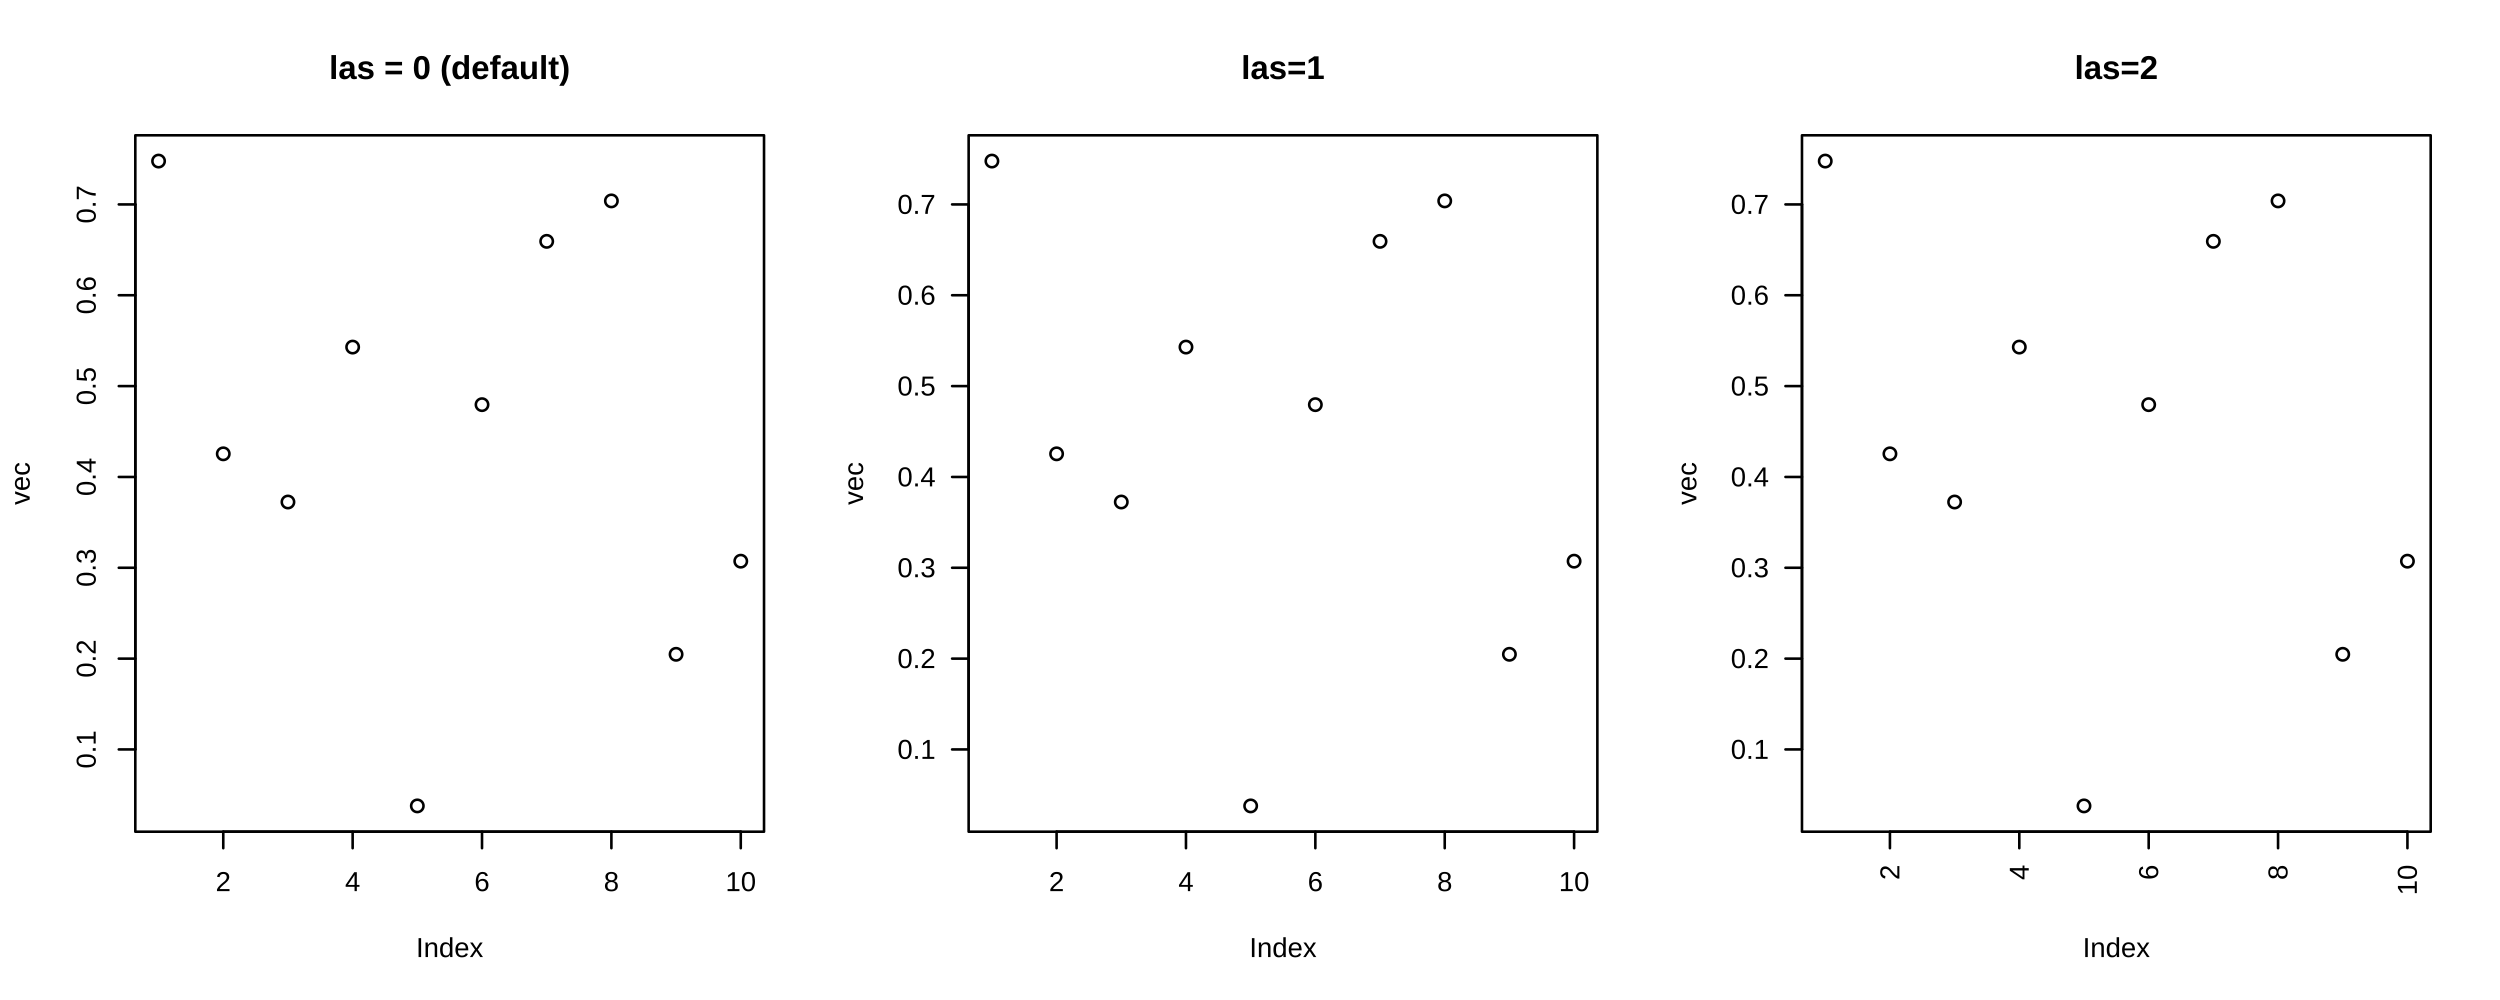
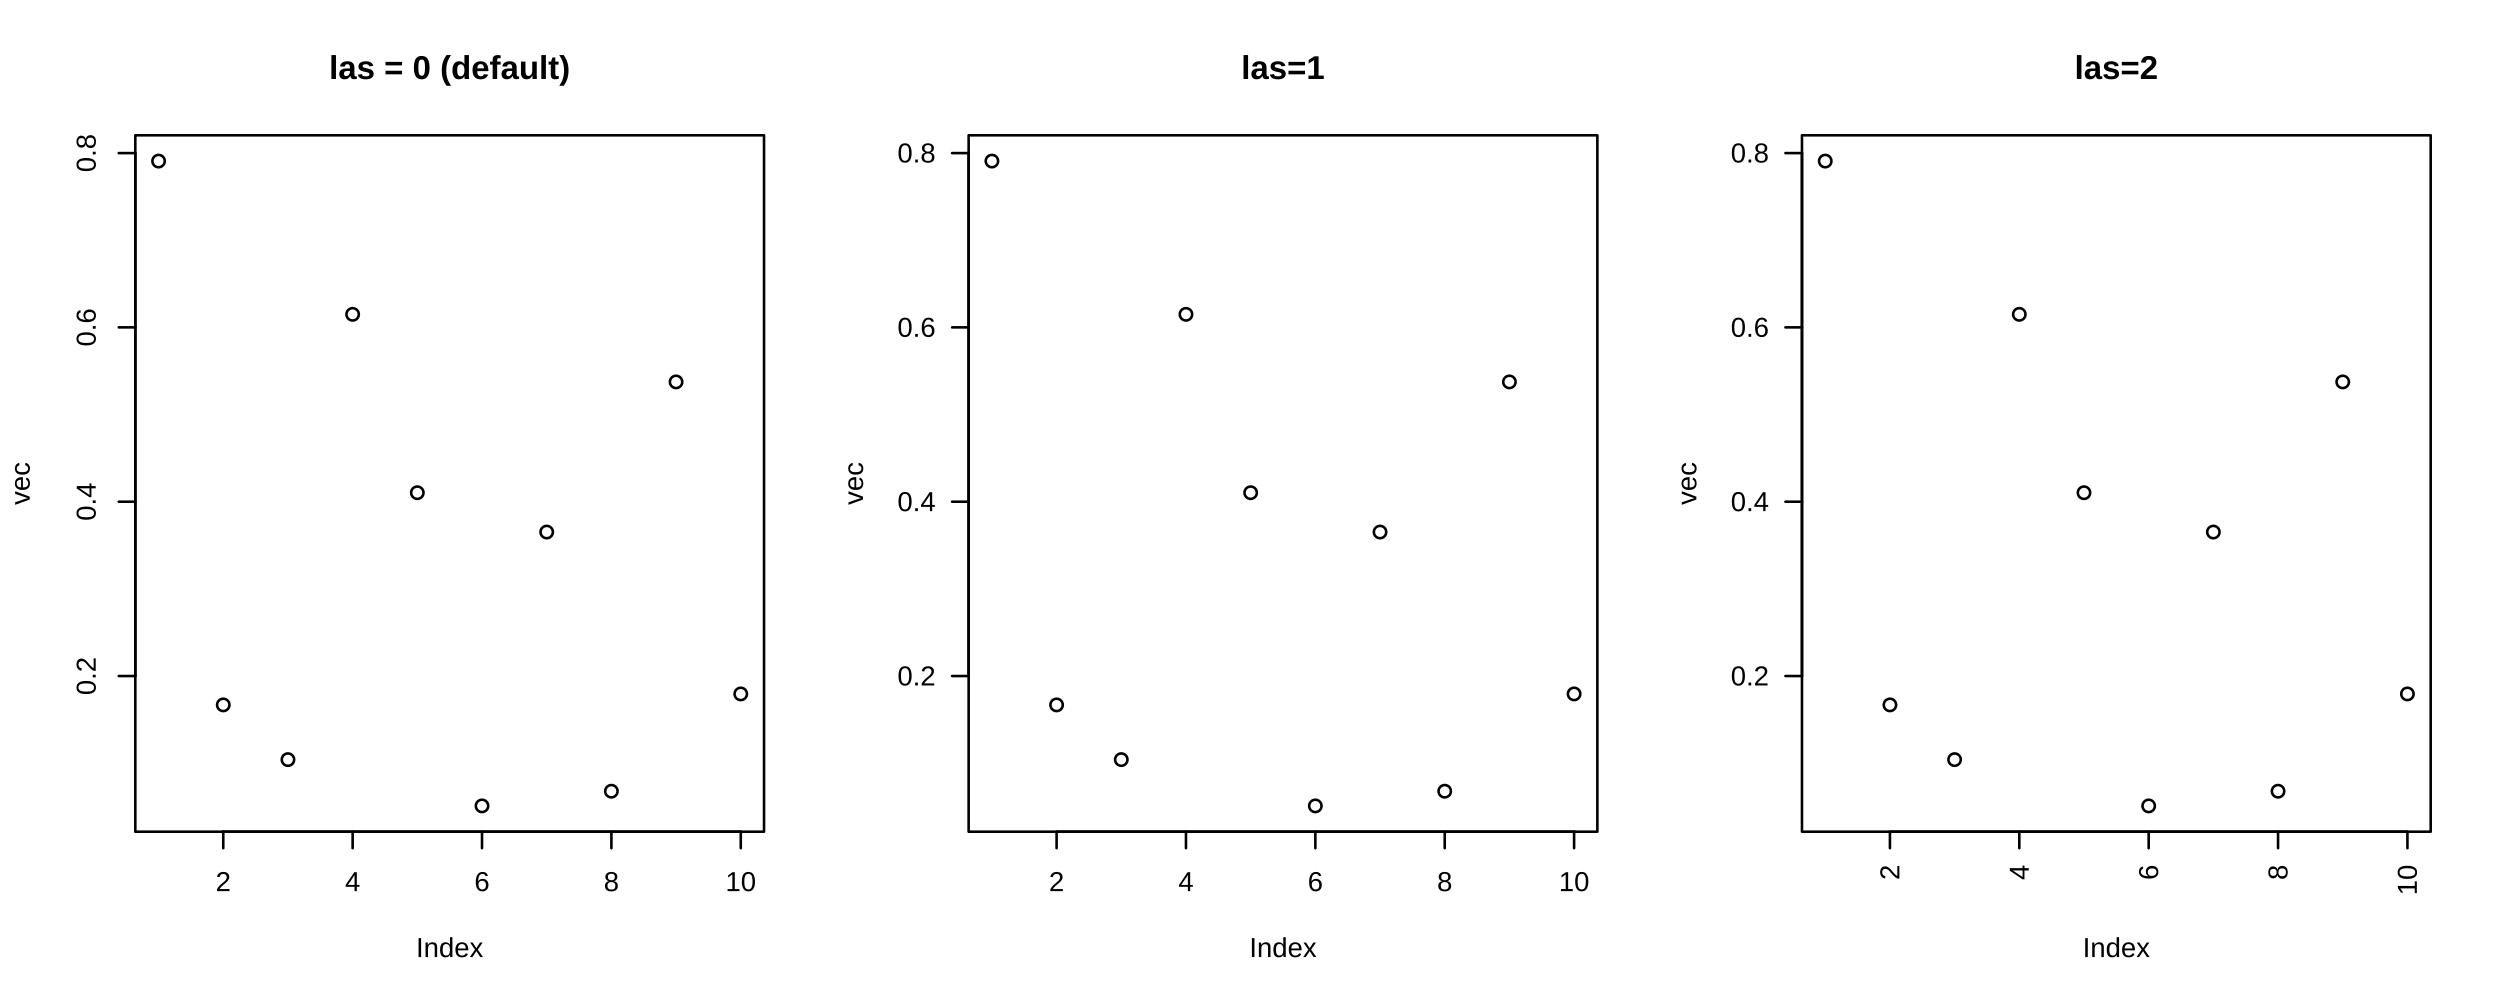
<svg xmlns="http://www.w3.org/2000/svg" width="720.00pt" height="288.00pt" viewBox="0 0 720.00 288.00">
  <g class="svglite">
    <defs>
      <style type="text/css">
    .svglite line, .svglite polyline, .svglite polygon, .svglite path, .svglite rect, .svglite circle {
      fill: none;
      stroke: #000000;
      stroke-linecap: round;
      stroke-linejoin: round;
      stroke-miterlimit: 10.00;
    }
    .svglite text {
      white-space: pre;
    }
    .svglite g.glyphgroup path {
      fill: inherit;
      stroke: none;
    }
  </style>
    </defs>
    <rect width="100%" height="100%" style="stroke: none; fill: #FFFFFF;" />
    <defs>
      <clipPath id="cpMC4wMHw3MjAuMDB8MC4wMHwyODguMDA=">
        <rect x="0.00" y="0.00" width="720.00" height="288.00" />
      </clipPath>
    </defs>
    <g clip-path="url(#cpMC4wMHw3MjAuMDB8MC4wMHwyODguMDA=)">
</g>
    <defs>
      <clipPath id="cpMzguOTd8MjIwLjA0fDM4Ljk3fDIzOS41Mw==">
        <rect x="38.97" y="38.97" width="181.08" height="200.56" />
      </clipPath>
    </defs>
    <g clip-path="url(#cpMzguOTd8MjIwLjA0fDM4Ljk3fDIzOS41Mw==)">
      <circle cx="45.67" cy="46.39" r="1.78" style="stroke-width: 0.75;" />
-       <circle cx="64.30" cy="130.70" r="1.78" style="stroke-width: 0.75;" />
-       <circle cx="82.93" cy="144.58" r="1.78" style="stroke-width: 0.75;" />
-       <circle cx="101.56" cy="99.96" r="1.78" style="stroke-width: 0.75;" />
-       <circle cx="120.19" cy="232.10" r="1.78" style="stroke-width: 0.75;" />
-       <circle cx="138.82" cy="116.54" r="1.78" style="stroke-width: 0.75;" />
-       <circle cx="157.45" cy="69.51" r="1.78" style="stroke-width: 0.75;" />
-       <circle cx="176.08" cy="57.86" r="1.78" style="stroke-width: 0.75;" />
-       <circle cx="194.71" cy="188.44" r="1.78" style="stroke-width: 0.75;" />
-       <circle cx="213.34" cy="161.62" r="1.78" style="stroke-width: 0.75;" />
+       <circle cx="64.30" cy="203.01" r="1.78" style="stroke-width: 0.75;" />
+       <circle cx="82.93" cy="218.77" r="1.78" style="stroke-width: 0.75;" />
+       <circle cx="101.56" cy="90.53" r="1.78" style="stroke-width: 0.75;" />
+       <circle cx="120.19" cy="141.90" r="1.78" style="stroke-width: 0.75;" />
+       <circle cx="138.82" cy="232.10" r="1.78" style="stroke-width: 0.75;" />
+       <circle cx="157.45" cy="153.23" r="1.78" style="stroke-width: 0.75;" />
+       <circle cx="176.08" cy="227.87" r="1.78" style="stroke-width: 0.75;" />
+       <circle cx="194.71" cy="109.99" r="1.78" style="stroke-width: 0.75;" />
+       <circle cx="213.34" cy="199.85" r="1.78" style="stroke-width: 0.75;" />
    </g>
    <g clip-path="url(#cpMC4wMHw3MjAuMDB8MC4wMHwyODguMDA=)">
      <line x1="64.30" y1="239.53" x2="213.34" y2="239.53" style="stroke-width: 0.75;" />
      <line x1="64.30" y1="239.53" x2="64.30" y2="244.28" style="stroke-width: 0.75;" />
      <line x1="101.56" y1="239.53" x2="101.56" y2="244.28" style="stroke-width: 0.75;" />
      <line x1="138.82" y1="239.53" x2="138.82" y2="244.28" style="stroke-width: 0.75;" />
      <line x1="176.08" y1="239.53" x2="176.08" y2="244.28" style="stroke-width: 0.75;" />
      <line x1="213.34" y1="239.53" x2="213.34" y2="244.28" style="stroke-width: 0.75;" />
      <text x="64.30" y="256.64" text-anchor="middle" style="font-size: 7.92px; font-family: &quot;Liberation Sans&quot;;" textLength="4.39px" lengthAdjust="spacingAndGlyphs">2</text>
      <text x="101.56" y="256.64" text-anchor="middle" style="font-size: 7.92px; font-family: &quot;Liberation Sans&quot;;" textLength="4.39px" lengthAdjust="spacingAndGlyphs">4</text>
      <text x="138.82" y="256.64" text-anchor="middle" style="font-size: 7.92px; font-family: &quot;Liberation Sans&quot;;" textLength="4.39px" lengthAdjust="spacingAndGlyphs">6</text>
      <text x="176.08" y="256.64" text-anchor="middle" style="font-size: 7.92px; font-family: &quot;Liberation Sans&quot;;" textLength="4.39px" lengthAdjust="spacingAndGlyphs">8</text>
      <text x="213.34" y="256.64" text-anchor="middle" style="font-size: 7.92px; font-family: &quot;Liberation Sans&quot;;" textLength="8.78px" lengthAdjust="spacingAndGlyphs">10</text>
-       <line x1="38.97" y1="215.84" x2="38.97" y2="58.87" style="stroke-width: 0.75;" />
-       <line x1="38.97" y1="215.84" x2="34.21" y2="215.84" style="stroke-width: 0.75;" />
-       <line x1="38.97" y1="189.68" x2="34.21" y2="189.68" style="stroke-width: 0.75;" />
-       <line x1="38.97" y1="163.52" x2="34.21" y2="163.52" style="stroke-width: 0.75;" />
-       <line x1="38.97" y1="137.36" x2="34.21" y2="137.36" style="stroke-width: 0.75;" />
-       <line x1="38.97" y1="111.20" x2="34.21" y2="111.20" style="stroke-width: 0.75;" />
-       <line x1="38.97" y1="85.03" x2="34.21" y2="85.03" style="stroke-width: 0.75;" />
-       <line x1="38.97" y1="58.87" x2="34.21" y2="58.87" style="stroke-width: 0.75;" />
-       <text transform="translate(27.56,215.84) rotate(-90)" text-anchor="middle" style="font-size: 7.92px; font-family: &quot;Liberation Sans&quot;;" textLength="10.98px" lengthAdjust="spacingAndGlyphs">0.1</text>
-       <text transform="translate(27.56,189.68) rotate(-90)" text-anchor="middle" style="font-size: 7.92px; font-family: &quot;Liberation Sans&quot;;" textLength="10.98px" lengthAdjust="spacingAndGlyphs">0.2</text>
-       <text transform="translate(27.56,163.52) rotate(-90)" text-anchor="middle" style="font-size: 7.92px; font-family: &quot;Liberation Sans&quot;;" textLength="10.98px" lengthAdjust="spacingAndGlyphs">0.3</text>
-       <text transform="translate(27.56,137.36) rotate(-90)" text-anchor="middle" style="font-size: 7.92px; font-family: &quot;Liberation Sans&quot;;" textLength="10.98px" lengthAdjust="spacingAndGlyphs">0.4</text>
-       <text transform="translate(27.56,111.20) rotate(-90)" text-anchor="middle" style="font-size: 7.92px; font-family: &quot;Liberation Sans&quot;;" textLength="10.98px" lengthAdjust="spacingAndGlyphs">0.5</text>
-       <text transform="translate(27.56,85.03) rotate(-90)" text-anchor="middle" style="font-size: 7.92px; font-family: &quot;Liberation Sans&quot;;" textLength="10.98px" lengthAdjust="spacingAndGlyphs">0.6</text>
-       <text transform="translate(27.56,58.87) rotate(-90)" text-anchor="middle" style="font-size: 7.92px; font-family: &quot;Liberation Sans&quot;;" textLength="10.98px" lengthAdjust="spacingAndGlyphs">0.7</text>
+       <line x1="38.97" y1="194.70" x2="38.97" y2="44.09" style="stroke-width: 0.75;" />
+       <line x1="38.97" y1="194.70" x2="34.21" y2="194.70" style="stroke-width: 0.75;" />
+       <line x1="38.97" y1="144.49" x2="34.21" y2="144.49" style="stroke-width: 0.75;" />
+       <line x1="38.97" y1="94.29" x2="34.21" y2="94.29" style="stroke-width: 0.75;" />
+       <line x1="38.97" y1="44.09" x2="34.21" y2="44.09" style="stroke-width: 0.75;" />
+       <text transform="translate(27.56,194.70) rotate(-90)" text-anchor="middle" style="font-size: 7.92px; font-family: &quot;Liberation Sans&quot;;" textLength="10.98px" lengthAdjust="spacingAndGlyphs">0.2</text>
+       <text transform="translate(27.56,144.49) rotate(-90)" text-anchor="middle" style="font-size: 7.92px; font-family: &quot;Liberation Sans&quot;;" textLength="10.98px" lengthAdjust="spacingAndGlyphs">0.4</text>
+       <text transform="translate(27.56,94.29) rotate(-90)" text-anchor="middle" style="font-size: 7.92px; font-family: &quot;Liberation Sans&quot;;" textLength="10.98px" lengthAdjust="spacingAndGlyphs">0.6</text>
+       <text transform="translate(27.56,44.09) rotate(-90)" text-anchor="middle" style="font-size: 7.92px; font-family: &quot;Liberation Sans&quot;;" textLength="10.98px" lengthAdjust="spacingAndGlyphs">0.8</text>
      <polygon points="38.97,239.53 220.04,239.53 220.04,38.97 38.97,38.97 " style="stroke-width: 0.75;" />
    </g>
    <defs>
      <clipPath id="cpMC4wMHwyNDAuMDB8MC4wMHwyODguMDA=">
        <rect x="0.00" y="0.00" width="240.00" height="288.00" />
      </clipPath>
    </defs>
    <g clip-path="url(#cpMC4wMHwyNDAuMDB8MC4wMHwyODguMDA=)">
      <text x="129.50" y="22.75" text-anchor="middle" style="font-size: 9.50px; font-weight: bold; font-family: &quot;Liberation Sans&quot;;" textLength="69.38px" lengthAdjust="spacingAndGlyphs">las = 0 (default)</text>
      <text x="129.50" y="275.64" text-anchor="middle" style="font-size: 7.92px; font-family: &quot;Liberation Sans&quot;;" textLength="19.33px" lengthAdjust="spacingAndGlyphs">Index</text>
      <text transform="translate(8.55,139.25) rotate(-90)" text-anchor="middle" style="font-size: 7.92px; font-family: &quot;Liberation Sans&quot;;" textLength="12.30px" lengthAdjust="spacingAndGlyphs">vec</text>
    </g>
    <defs>
      <clipPath id="cpMjc4Ljk3fDQ2MC4wNHwzOC45N3wyMzkuNTM=">
        <rect x="278.97" y="38.97" width="181.08" height="200.56" />
      </clipPath>
    </defs>
    <g clip-path="url(#cpMjc4Ljk3fDQ2MC4wNHwzOC45N3wyMzkuNTM=)">
      <circle cx="285.67" cy="46.39" r="1.78" style="stroke-width: 0.75;" />
-       <circle cx="304.30" cy="130.70" r="1.78" style="stroke-width: 0.75;" />
-       <circle cx="322.93" cy="144.58" r="1.78" style="stroke-width: 0.75;" />
-       <circle cx="341.56" cy="99.96" r="1.78" style="stroke-width: 0.75;" />
-       <circle cx="360.19" cy="232.10" r="1.78" style="stroke-width: 0.75;" />
-       <circle cx="378.82" cy="116.54" r="1.78" style="stroke-width: 0.75;" />
-       <circle cx="397.45" cy="69.51" r="1.78" style="stroke-width: 0.75;" />
-       <circle cx="416.08" cy="57.86" r="1.78" style="stroke-width: 0.75;" />
-       <circle cx="434.71" cy="188.44" r="1.78" style="stroke-width: 0.75;" />
-       <circle cx="453.34" cy="161.62" r="1.78" style="stroke-width: 0.75;" />
+       <circle cx="304.30" cy="203.01" r="1.78" style="stroke-width: 0.75;" />
+       <circle cx="322.93" cy="218.77" r="1.78" style="stroke-width: 0.75;" />
+       <circle cx="341.56" cy="90.53" r="1.78" style="stroke-width: 0.75;" />
+       <circle cx="360.19" cy="141.90" r="1.78" style="stroke-width: 0.75;" />
+       <circle cx="378.82" cy="232.10" r="1.78" style="stroke-width: 0.75;" />
+       <circle cx="397.45" cy="153.23" r="1.78" style="stroke-width: 0.75;" />
+       <circle cx="416.08" cy="227.87" r="1.78" style="stroke-width: 0.75;" />
+       <circle cx="434.71" cy="109.99" r="1.78" style="stroke-width: 0.75;" />
+       <circle cx="453.34" cy="199.85" r="1.78" style="stroke-width: 0.75;" />
    </g>
    <g clip-path="url(#cpMC4wMHw3MjAuMDB8MC4wMHwyODguMDA=)">
      <line x1="304.30" y1="239.53" x2="453.34" y2="239.53" style="stroke-width: 0.75;" />
      <line x1="304.30" y1="239.53" x2="304.30" y2="244.28" style="stroke-width: 0.75;" />
      <line x1="341.56" y1="239.53" x2="341.56" y2="244.28" style="stroke-width: 0.75;" />
      <line x1="378.82" y1="239.53" x2="378.82" y2="244.28" style="stroke-width: 0.75;" />
      <line x1="416.08" y1="239.53" x2="416.08" y2="244.28" style="stroke-width: 0.75;" />
      <line x1="453.34" y1="239.53" x2="453.34" y2="244.28" style="stroke-width: 0.75;" />
      <text x="304.30" y="256.64" text-anchor="middle" style="font-size: 7.92px; font-family: &quot;Liberation Sans&quot;;" textLength="4.39px" lengthAdjust="spacingAndGlyphs">2</text>
      <text x="341.56" y="256.64" text-anchor="middle" style="font-size: 7.92px; font-family: &quot;Liberation Sans&quot;;" textLength="4.39px" lengthAdjust="spacingAndGlyphs">4</text>
      <text x="378.82" y="256.64" text-anchor="middle" style="font-size: 7.92px; font-family: &quot;Liberation Sans&quot;;" textLength="4.39px" lengthAdjust="spacingAndGlyphs">6</text>
      <text x="416.08" y="256.64" text-anchor="middle" style="font-size: 7.92px; font-family: &quot;Liberation Sans&quot;;" textLength="4.39px" lengthAdjust="spacingAndGlyphs">8</text>
      <text x="453.34" y="256.64" text-anchor="middle" style="font-size: 7.92px; font-family: &quot;Liberation Sans&quot;;" textLength="8.78px" lengthAdjust="spacingAndGlyphs">10</text>
-       <line x1="278.97" y1="215.84" x2="278.97" y2="58.87" style="stroke-width: 0.75;" />
-       <line x1="278.97" y1="215.84" x2="274.21" y2="215.84" style="stroke-width: 0.75;" />
-       <line x1="278.97" y1="189.68" x2="274.21" y2="189.68" style="stroke-width: 0.75;" />
-       <line x1="278.97" y1="163.52" x2="274.21" y2="163.52" style="stroke-width: 0.75;" />
-       <line x1="278.97" y1="137.36" x2="274.21" y2="137.36" style="stroke-width: 0.75;" />
-       <line x1="278.97" y1="111.20" x2="274.21" y2="111.20" style="stroke-width: 0.75;" />
-       <line x1="278.97" y1="85.03" x2="274.21" y2="85.03" style="stroke-width: 0.75;" />
-       <line x1="278.97" y1="58.87" x2="274.21" y2="58.87" style="stroke-width: 0.75;" />
-       <text x="269.46" y="218.56" text-anchor="end" style="font-size: 7.92px; font-family: &quot;Liberation Sans&quot;;" textLength="10.98px" lengthAdjust="spacingAndGlyphs">0.1</text>
-       <text x="269.46" y="192.40" text-anchor="end" style="font-size: 7.92px; font-family: &quot;Liberation Sans&quot;;" textLength="10.98px" lengthAdjust="spacingAndGlyphs">0.2</text>
-       <text x="269.46" y="166.24" text-anchor="end" style="font-size: 7.92px; font-family: &quot;Liberation Sans&quot;;" textLength="10.98px" lengthAdjust="spacingAndGlyphs">0.3</text>
-       <text x="269.46" y="140.08" text-anchor="end" style="font-size: 7.92px; font-family: &quot;Liberation Sans&quot;;" textLength="10.98px" lengthAdjust="spacingAndGlyphs">0.4</text>
-       <text x="269.46" y="113.91" text-anchor="end" style="font-size: 7.92px; font-family: &quot;Liberation Sans&quot;;" textLength="10.98px" lengthAdjust="spacingAndGlyphs">0.5</text>
-       <text x="269.46" y="87.75" text-anchor="end" style="font-size: 7.92px; font-family: &quot;Liberation Sans&quot;;" textLength="10.98px" lengthAdjust="spacingAndGlyphs">0.6</text>
-       <text x="269.46" y="61.59" text-anchor="end" style="font-size: 7.92px; font-family: &quot;Liberation Sans&quot;;" textLength="10.98px" lengthAdjust="spacingAndGlyphs">0.7</text>
+       <line x1="278.97" y1="194.70" x2="278.97" y2="44.09" style="stroke-width: 0.75;" />
+       <line x1="278.97" y1="194.70" x2="274.21" y2="194.70" style="stroke-width: 0.75;" />
+       <line x1="278.97" y1="144.49" x2="274.21" y2="144.49" style="stroke-width: 0.75;" />
+       <line x1="278.97" y1="94.29" x2="274.21" y2="94.29" style="stroke-width: 0.75;" />
+       <line x1="278.97" y1="44.09" x2="274.21" y2="44.09" style="stroke-width: 0.75;" />
+       <text x="269.46" y="197.41" text-anchor="end" style="font-size: 7.92px; font-family: &quot;Liberation Sans&quot;;" textLength="10.98px" lengthAdjust="spacingAndGlyphs">0.2</text>
+       <text x="269.46" y="147.21" text-anchor="end" style="font-size: 7.92px; font-family: &quot;Liberation Sans&quot;;" textLength="10.98px" lengthAdjust="spacingAndGlyphs">0.4</text>
+       <text x="269.46" y="97.01" text-anchor="end" style="font-size: 7.92px; font-family: &quot;Liberation Sans&quot;;" textLength="10.98px" lengthAdjust="spacingAndGlyphs">0.6</text>
+       <text x="269.46" y="46.80" text-anchor="end" style="font-size: 7.92px; font-family: &quot;Liberation Sans&quot;;" textLength="10.98px" lengthAdjust="spacingAndGlyphs">0.8</text>
      <polygon points="278.97,239.53 460.04,239.53 460.04,38.97 278.97,38.97 " style="stroke-width: 0.75;" />
    </g>
    <defs>
      <clipPath id="cpMjQwLjAwfDQ4MC4wMHwwLjAwfDI4OC4wMA==">
        <rect x="240.00" y="0.00" width="240.00" height="288.00" />
      </clipPath>
    </defs>
    <g clip-path="url(#cpMjQwLjAwfDQ4MC4wMHwwLjAwfDI4OC4wMA==)">
      <text x="369.50" y="22.75" text-anchor="middle" style="font-size: 9.50px; font-weight: bold; font-family: &quot;Liberation Sans&quot;;" textLength="24.03px" lengthAdjust="spacingAndGlyphs">las=1</text>
      <text x="369.50" y="275.64" text-anchor="middle" style="font-size: 7.92px; font-family: &quot;Liberation Sans&quot;;" textLength="19.33px" lengthAdjust="spacingAndGlyphs">Index</text>
      <text transform="translate(248.55,139.25) rotate(-90)" text-anchor="middle" style="font-size: 7.92px; font-family: &quot;Liberation Sans&quot;;" textLength="12.30px" lengthAdjust="spacingAndGlyphs">vec</text>
    </g>
    <defs>
      <clipPath id="cpNTE4Ljk3fDcwMC4wNHwzOC45N3wyMzkuNTM=">
        <rect x="518.97" y="38.97" width="181.08" height="200.56" />
      </clipPath>
    </defs>
    <g clip-path="url(#cpNTE4Ljk3fDcwMC4wNHwzOC45N3wyMzkuNTM=)">
      <circle cx="525.67" cy="46.39" r="1.78" style="stroke-width: 0.75;" />
-       <circle cx="544.30" cy="130.70" r="1.78" style="stroke-width: 0.75;" />
-       <circle cx="562.93" cy="144.58" r="1.78" style="stroke-width: 0.75;" />
-       <circle cx="581.56" cy="99.96" r="1.78" style="stroke-width: 0.75;" />
-       <circle cx="600.19" cy="232.10" r="1.78" style="stroke-width: 0.75;" />
-       <circle cx="618.82" cy="116.54" r="1.78" style="stroke-width: 0.75;" />
-       <circle cx="637.45" cy="69.51" r="1.78" style="stroke-width: 0.75;" />
-       <circle cx="656.08" cy="57.86" r="1.78" style="stroke-width: 0.75;" />
-       <circle cx="674.71" cy="188.44" r="1.78" style="stroke-width: 0.75;" />
-       <circle cx="693.34" cy="161.62" r="1.78" style="stroke-width: 0.75;" />
+       <circle cx="544.30" cy="203.01" r="1.78" style="stroke-width: 0.75;" />
+       <circle cx="562.93" cy="218.77" r="1.78" style="stroke-width: 0.75;" />
+       <circle cx="581.56" cy="90.53" r="1.78" style="stroke-width: 0.75;" />
+       <circle cx="600.19" cy="141.90" r="1.78" style="stroke-width: 0.75;" />
+       <circle cx="618.82" cy="232.10" r="1.78" style="stroke-width: 0.75;" />
+       <circle cx="637.45" cy="153.23" r="1.78" style="stroke-width: 0.75;" />
+       <circle cx="656.08" cy="227.87" r="1.78" style="stroke-width: 0.75;" />
+       <circle cx="674.71" cy="109.99" r="1.78" style="stroke-width: 0.75;" />
+       <circle cx="693.34" cy="199.85" r="1.78" style="stroke-width: 0.75;" />
    </g>
    <g clip-path="url(#cpMC4wMHw3MjAuMDB8MC4wMHwyODguMDA=)">
      <line x1="544.30" y1="239.53" x2="693.34" y2="239.53" style="stroke-width: 0.75;" />
      <line x1="544.30" y1="239.53" x2="544.30" y2="244.28" style="stroke-width: 0.75;" />
      <line x1="581.56" y1="239.53" x2="581.56" y2="244.28" style="stroke-width: 0.75;" />
      <line x1="618.82" y1="239.53" x2="618.82" y2="244.28" style="stroke-width: 0.75;" />
      <line x1="656.08" y1="239.53" x2="656.08" y2="244.28" style="stroke-width: 0.75;" />
      <line x1="693.34" y1="239.53" x2="693.34" y2="244.28" style="stroke-width: 0.75;" />
      <text transform="translate(547.02,249.03) rotate(-90)" text-anchor="end" style="font-size: 7.92px; font-family: &quot;Liberation Sans&quot;;" textLength="4.39px" lengthAdjust="spacingAndGlyphs">2</text>
      <text transform="translate(584.28,249.03) rotate(-90)" text-anchor="end" style="font-size: 7.92px; font-family: &quot;Liberation Sans&quot;;" textLength="4.39px" lengthAdjust="spacingAndGlyphs">4</text>
      <text transform="translate(621.54,249.03) rotate(-90)" text-anchor="end" style="font-size: 7.92px; font-family: &quot;Liberation Sans&quot;;" textLength="4.39px" lengthAdjust="spacingAndGlyphs">6</text>
      <text transform="translate(658.79,249.03) rotate(-90)" text-anchor="end" style="font-size: 7.92px; font-family: &quot;Liberation Sans&quot;;" textLength="4.39px" lengthAdjust="spacingAndGlyphs">8</text>
      <text transform="translate(696.05,249.03) rotate(-90)" text-anchor="end" style="font-size: 7.92px; font-family: &quot;Liberation Sans&quot;;" textLength="8.78px" lengthAdjust="spacingAndGlyphs">10</text>
-       <line x1="518.97" y1="215.84" x2="518.97" y2="58.87" style="stroke-width: 0.75;" />
-       <line x1="518.97" y1="215.84" x2="514.21" y2="215.84" style="stroke-width: 0.75;" />
-       <line x1="518.97" y1="189.68" x2="514.21" y2="189.68" style="stroke-width: 0.75;" />
-       <line x1="518.97" y1="163.52" x2="514.21" y2="163.52" style="stroke-width: 0.75;" />
-       <line x1="518.97" y1="137.36" x2="514.21" y2="137.36" style="stroke-width: 0.75;" />
-       <line x1="518.97" y1="111.20" x2="514.21" y2="111.20" style="stroke-width: 0.75;" />
-       <line x1="518.97" y1="85.03" x2="514.21" y2="85.03" style="stroke-width: 0.75;" />
-       <line x1="518.97" y1="58.87" x2="514.21" y2="58.87" style="stroke-width: 0.75;" />
-       <text x="509.46" y="218.56" text-anchor="end" style="font-size: 7.92px; font-family: &quot;Liberation Sans&quot;;" textLength="10.98px" lengthAdjust="spacingAndGlyphs">0.1</text>
-       <text x="509.46" y="192.40" text-anchor="end" style="font-size: 7.92px; font-family: &quot;Liberation Sans&quot;;" textLength="10.98px" lengthAdjust="spacingAndGlyphs">0.2</text>
-       <text x="509.46" y="166.24" text-anchor="end" style="font-size: 7.92px; font-family: &quot;Liberation Sans&quot;;" textLength="10.98px" lengthAdjust="spacingAndGlyphs">0.3</text>
-       <text x="509.46" y="140.08" text-anchor="end" style="font-size: 7.92px; font-family: &quot;Liberation Sans&quot;;" textLength="10.98px" lengthAdjust="spacingAndGlyphs">0.4</text>
-       <text x="509.46" y="113.91" text-anchor="end" style="font-size: 7.92px; font-family: &quot;Liberation Sans&quot;;" textLength="10.98px" lengthAdjust="spacingAndGlyphs">0.5</text>
-       <text x="509.46" y="87.75" text-anchor="end" style="font-size: 7.92px; font-family: &quot;Liberation Sans&quot;;" textLength="10.98px" lengthAdjust="spacingAndGlyphs">0.6</text>
-       <text x="509.46" y="61.59" text-anchor="end" style="font-size: 7.92px; font-family: &quot;Liberation Sans&quot;;" textLength="10.98px" lengthAdjust="spacingAndGlyphs">0.7</text>
+       <line x1="518.97" y1="194.70" x2="518.97" y2="44.09" style="stroke-width: 0.75;" />
+       <line x1="518.97" y1="194.70" x2="514.21" y2="194.70" style="stroke-width: 0.75;" />
+       <line x1="518.97" y1="144.49" x2="514.21" y2="144.49" style="stroke-width: 0.75;" />
+       <line x1="518.97" y1="94.29" x2="514.21" y2="94.29" style="stroke-width: 0.75;" />
+       <line x1="518.97" y1="44.09" x2="514.21" y2="44.09" style="stroke-width: 0.75;" />
+       <text x="509.46" y="197.41" text-anchor="end" style="font-size: 7.92px; font-family: &quot;Liberation Sans&quot;;" textLength="10.98px" lengthAdjust="spacingAndGlyphs">0.2</text>
+       <text x="509.46" y="147.21" text-anchor="end" style="font-size: 7.92px; font-family: &quot;Liberation Sans&quot;;" textLength="10.98px" lengthAdjust="spacingAndGlyphs">0.4</text>
+       <text x="509.46" y="97.01" text-anchor="end" style="font-size: 7.92px; font-family: &quot;Liberation Sans&quot;;" textLength="10.98px" lengthAdjust="spacingAndGlyphs">0.6</text>
+       <text x="509.46" y="46.80" text-anchor="end" style="font-size: 7.92px; font-family: &quot;Liberation Sans&quot;;" textLength="10.98px" lengthAdjust="spacingAndGlyphs">0.8</text>
      <polygon points="518.97,239.53 700.04,239.53 700.04,38.97 518.97,38.97 " style="stroke-width: 0.75;" />
    </g>
    <defs>
      <clipPath id="cpNDgwLjAwfDcyMC4wMHwwLjAwfDI4OC4wMA==">
        <rect x="480.00" y="0.00" width="240.00" height="288.00" />
      </clipPath>
    </defs>
    <g clip-path="url(#cpNDgwLjAwfDcyMC4wMHwwLjAwfDI4OC4wMA==)">
      <text x="609.50" y="22.75" text-anchor="middle" style="font-size: 9.50px; font-weight: bold; font-family: &quot;Liberation Sans&quot;;" textLength="24.03px" lengthAdjust="spacingAndGlyphs">las=2</text>
      <text x="609.50" y="275.64" text-anchor="middle" style="font-size: 7.92px; font-family: &quot;Liberation Sans&quot;;" textLength="19.33px" lengthAdjust="spacingAndGlyphs">Index</text>
      <text transform="translate(488.55,139.25) rotate(-90)" text-anchor="middle" style="font-size: 7.92px; font-family: &quot;Liberation Sans&quot;;" textLength="12.30px" lengthAdjust="spacingAndGlyphs">vec</text>
    </g>
  </g>
</svg>
